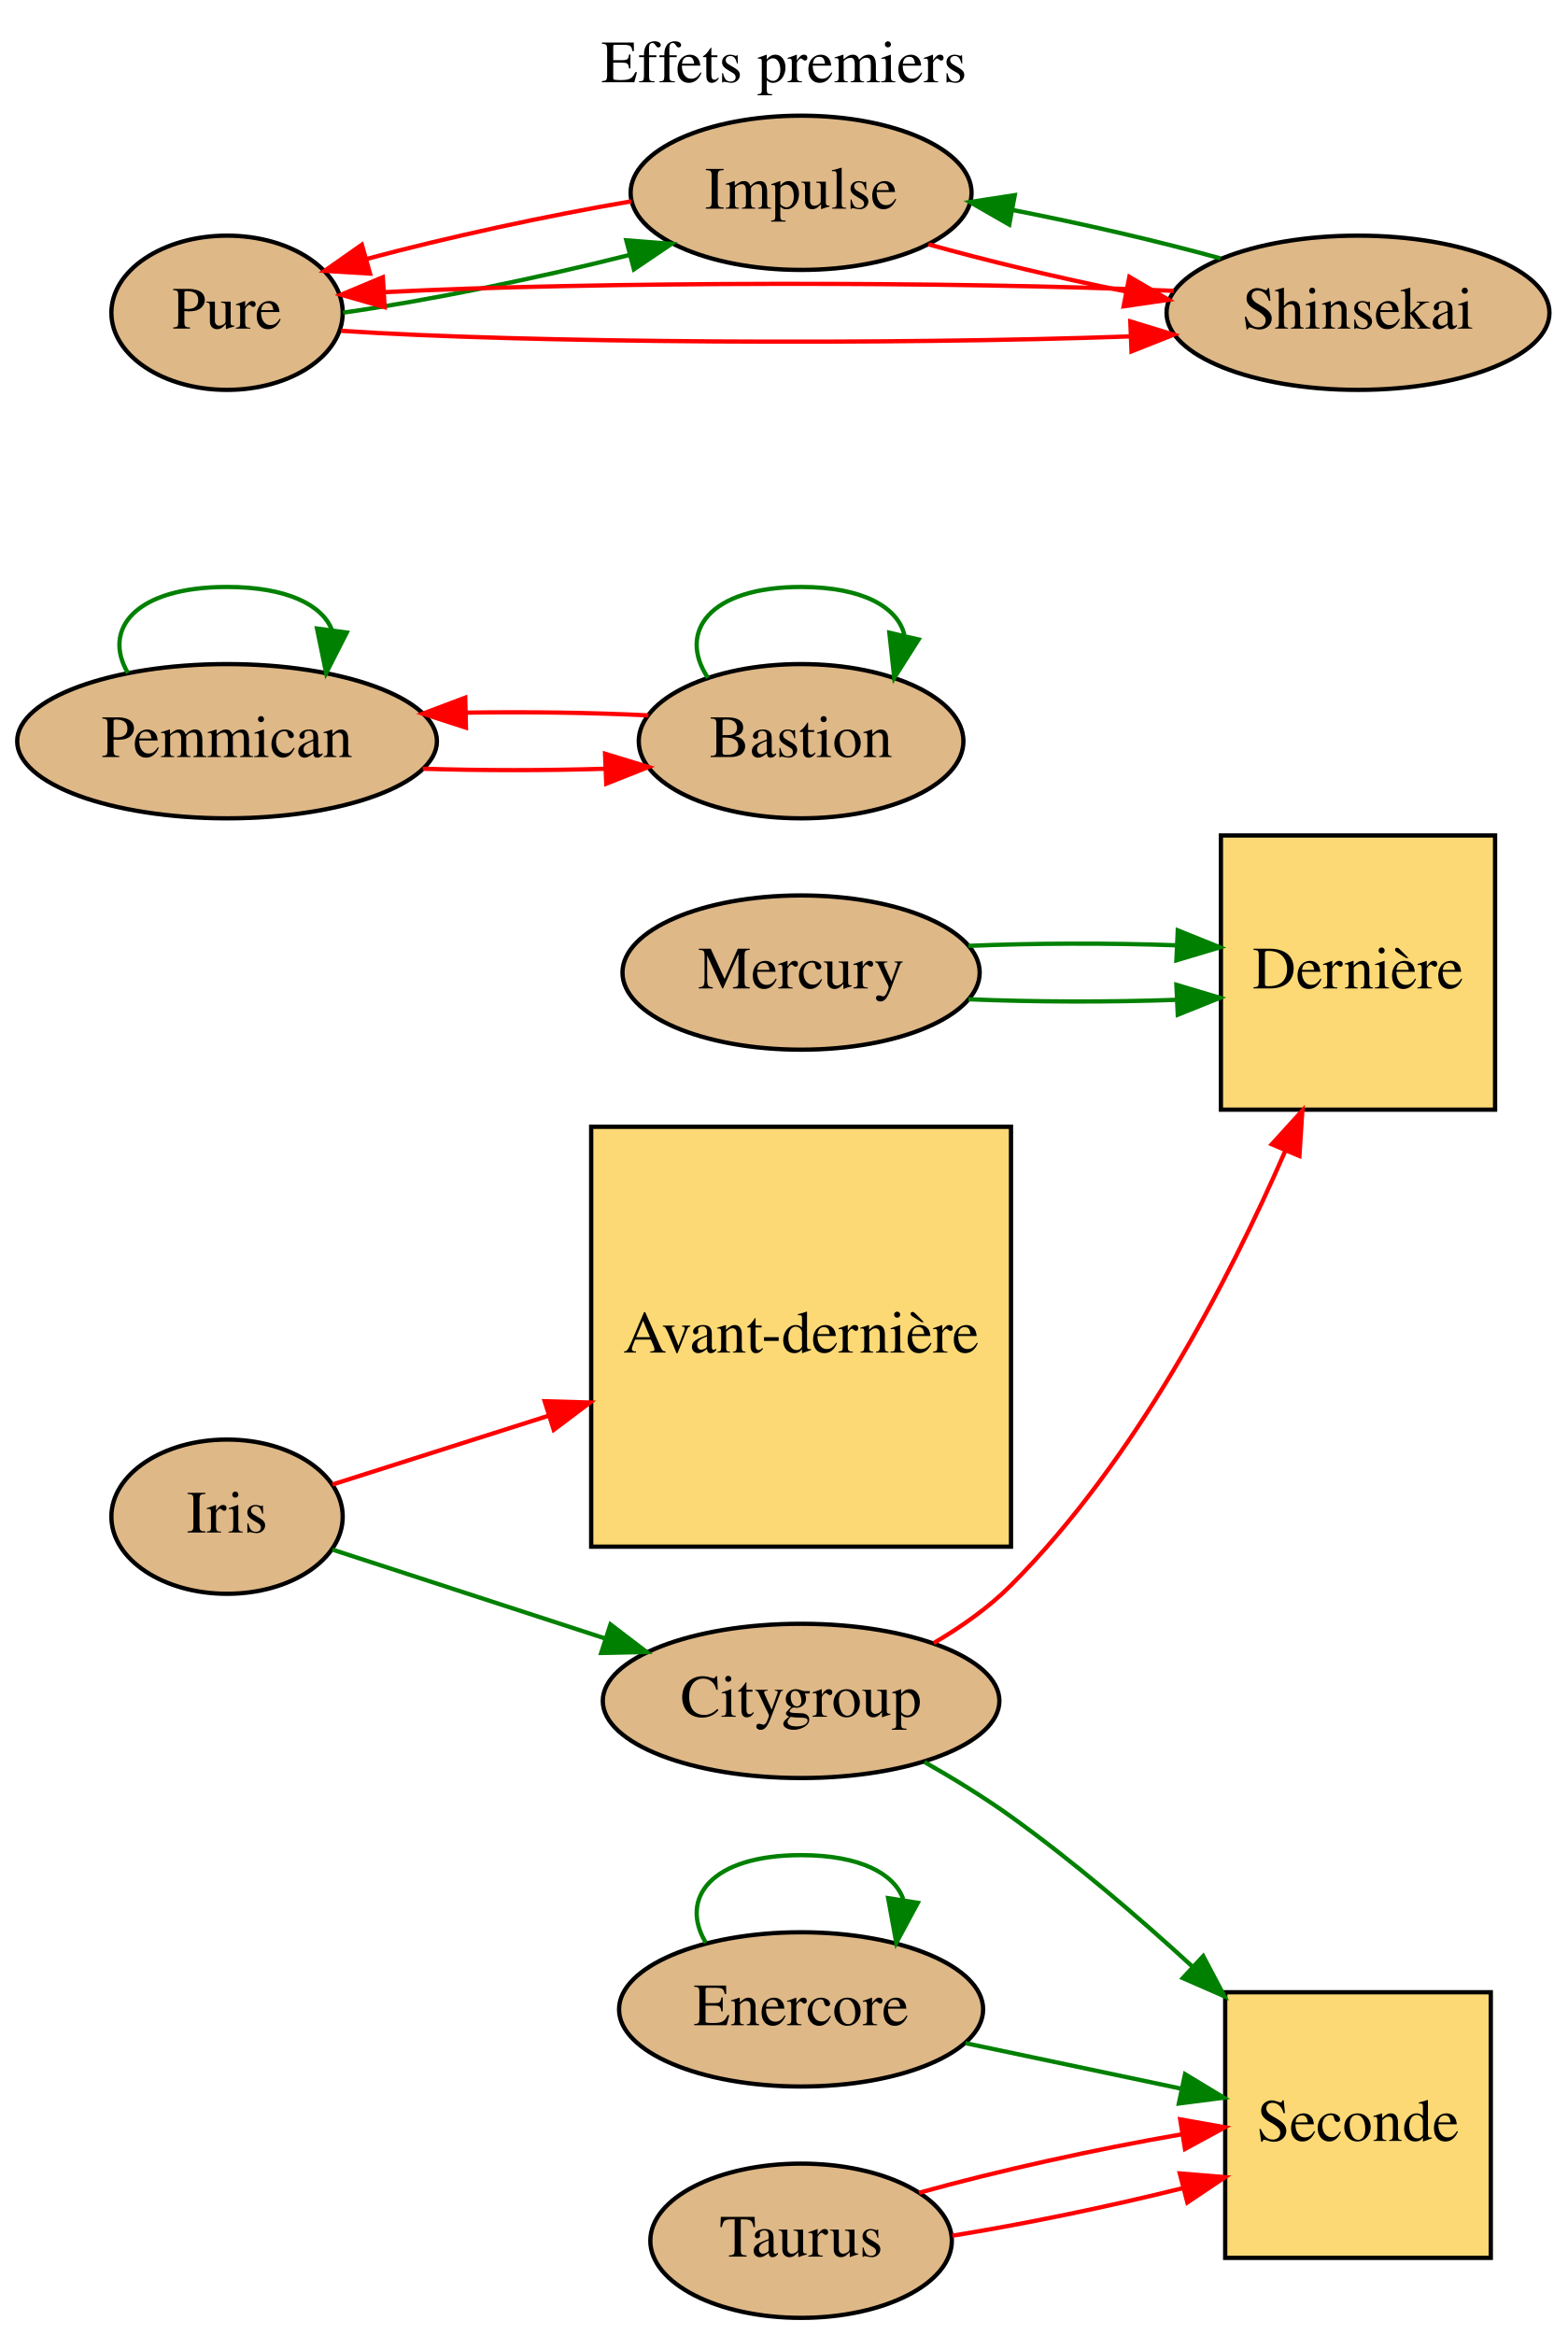
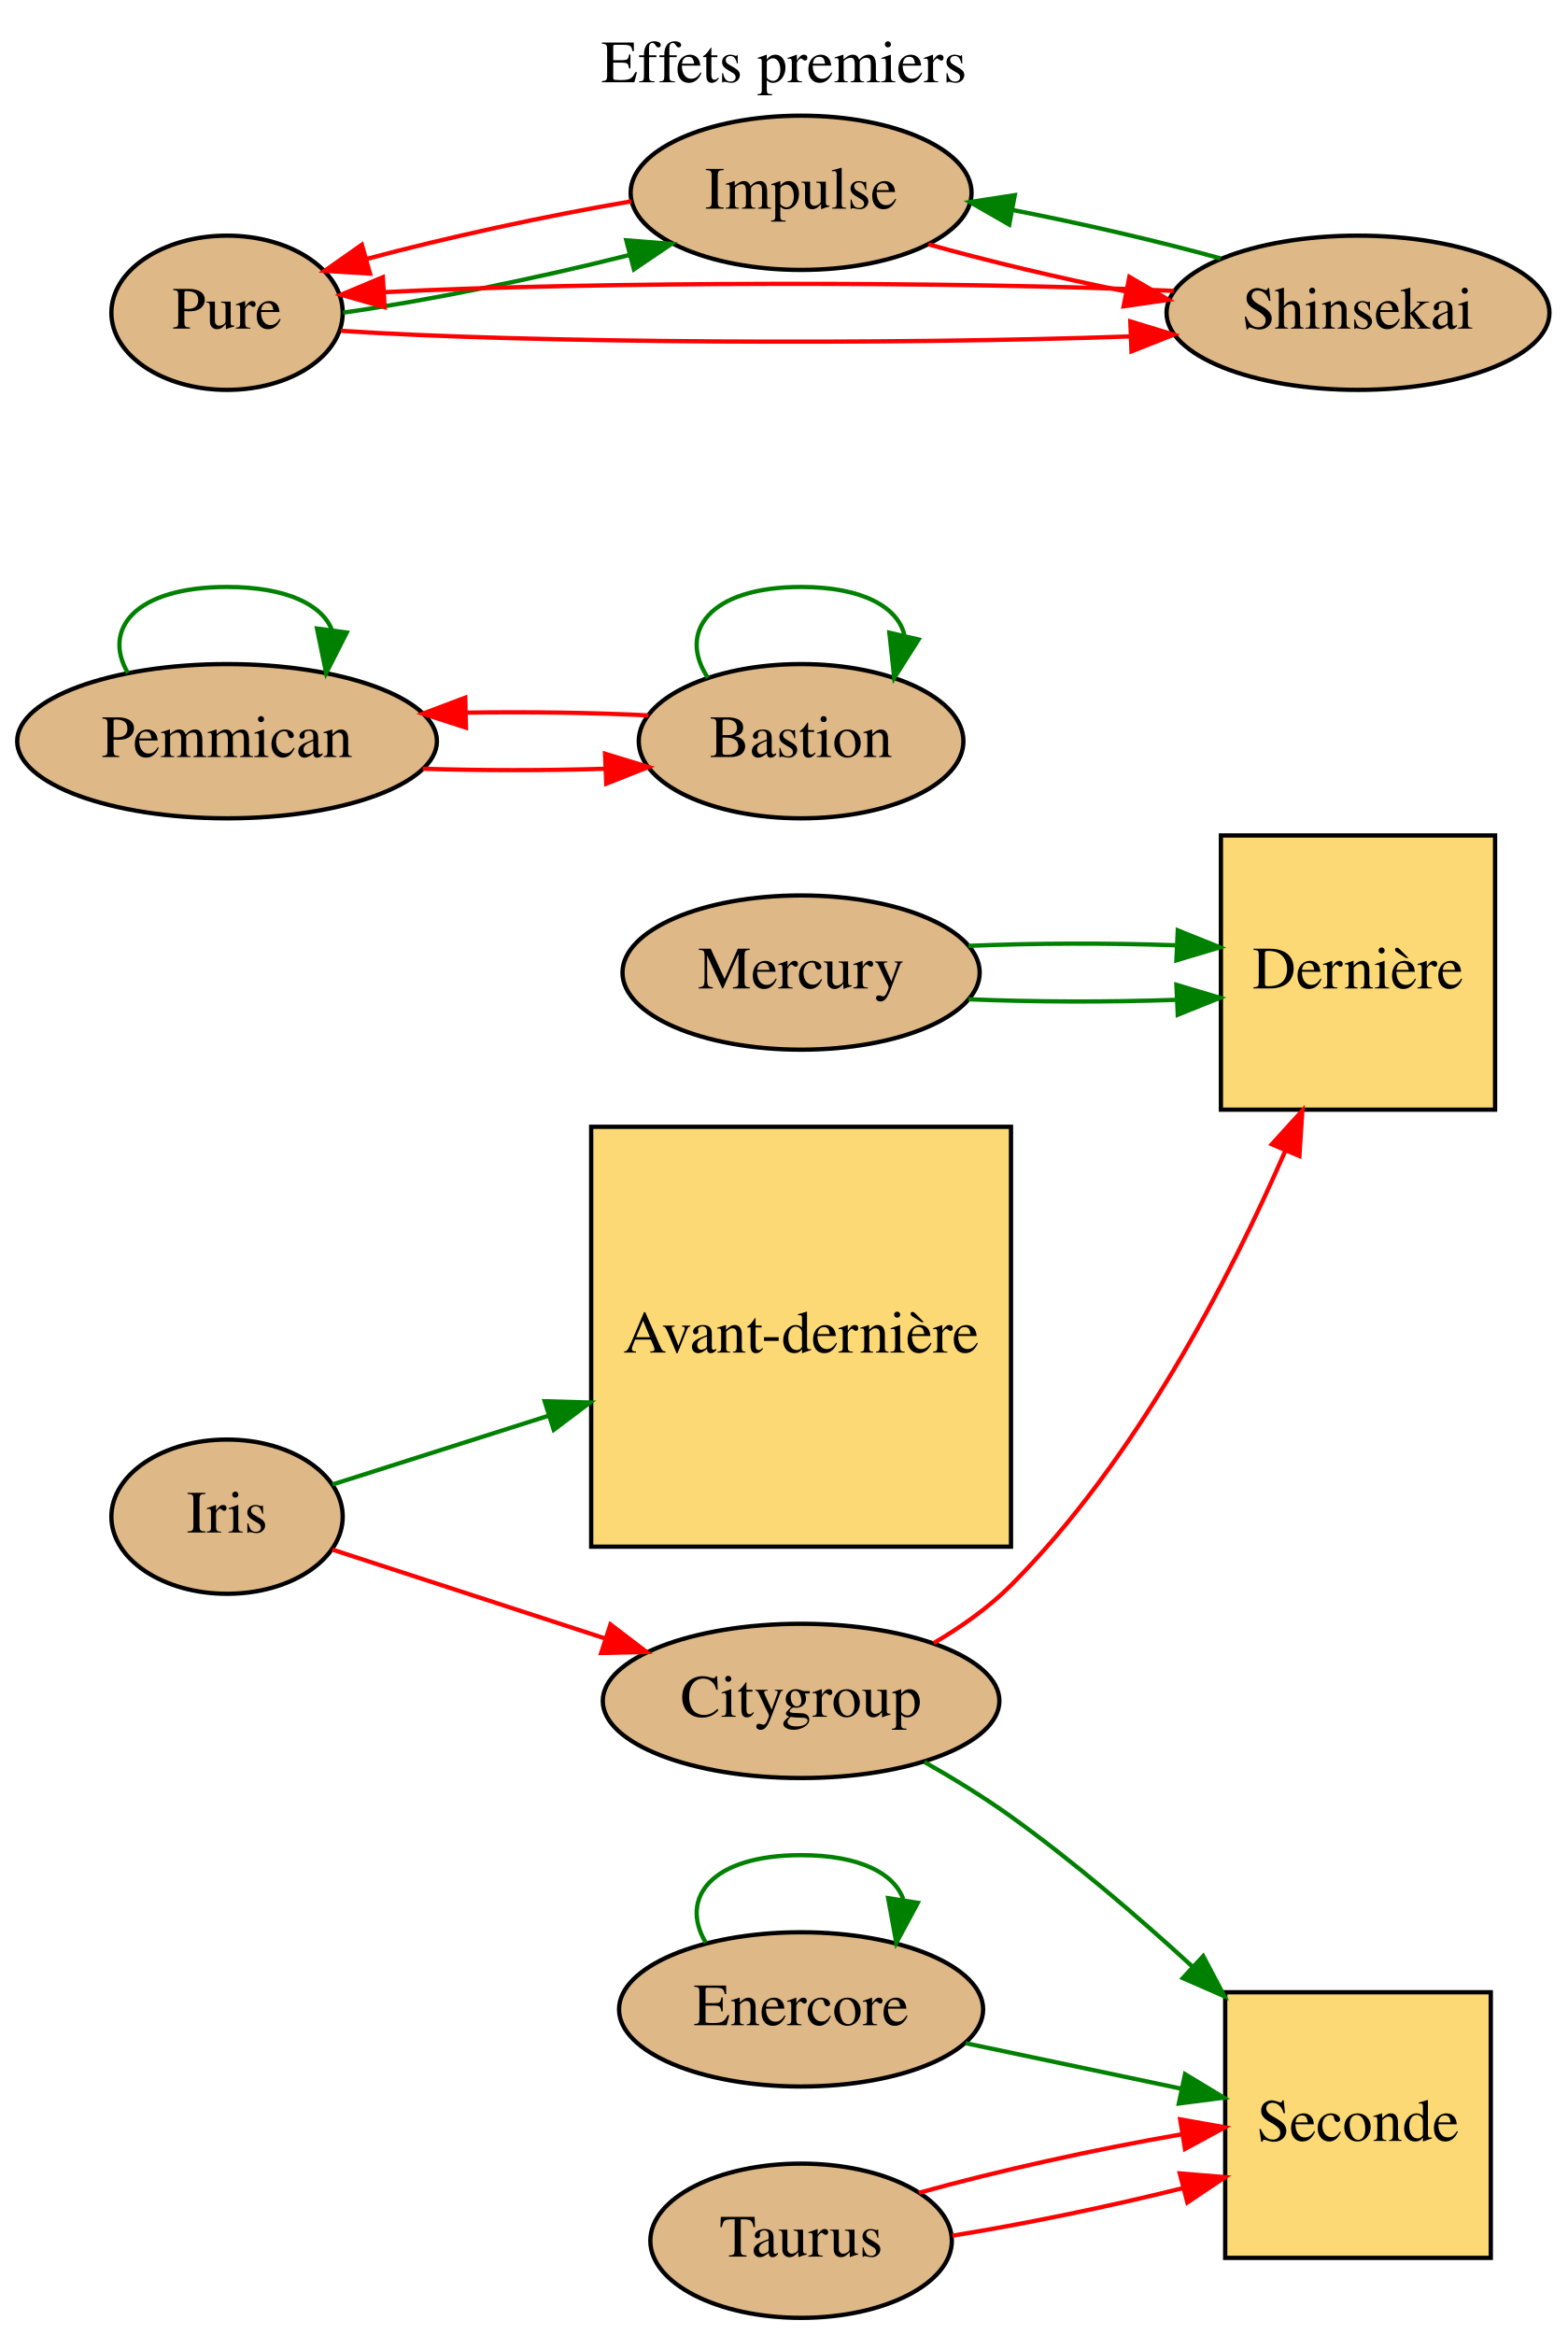
<svg xmlns="http://www.w3.org/2000/svg" width="366pt" height="545pt" viewBox="0.00 0.00 366.00 545.00">
  <g id="graph0" class="graph" transform="scale(1 1) rotate(0) translate(4 541)">
    <text text-anchor="middle" x="179" y="-521.8" font-family="Times,serif" font-size="14.00">Effets premiers</text>
    <g id="node1" class="node">
      <polygon fill="#fcd975" stroke="black" points="344,-76 282,-76 282,-14 344,-14 344,-76" />
      <text text-anchor="middle" x="313" y="-41.3" font-family="Times,serif" font-size="14.00">Seconde</text>
    </g>
    <g id="node2" class="node">
      <polygon fill="#fcd975" stroke="black" points="232,-278 134,-278 134,-180 232,-180 232,-278" />
      <text text-anchor="middle" x="183" y="-225.3" font-family="Times,serif" font-size="14.00">Avant-dernière</text>
    </g>
    <g id="node3" class="node">
      <polygon fill="#fcd975" stroke="black" points="345,-346 281,-346 281,-282 345,-282 345,-346" />
      <text text-anchor="middle" x="313" y="-310.3" font-family="Times,serif" font-size="14.00">Dernière</text>
    </g>
    <g id="node4" class="node">
      <ellipse fill="burlywood" stroke="black" cx="49" cy="-368" rx="48.993" ry="18" />
      <text text-anchor="middle" x="49" y="-364.3" font-family="Times,serif" font-size="14.00">Pemmican</text>
    </g>
    <g id="edge5" class="edge">
      <path fill="none" stroke="green" d="M25.862,-383.916C19.826,-394.15 27.539,-404 49,-404 63.084,-404 71.246,-399.758 73.488,-393.949" />
      <polygon fill="green" stroke="green" points="76.941,-393.36 72.138,-383.916 70.003,-394.294 76.941,-393.36" />
    </g>
    <g id="node5" class="node">
      <ellipse fill="burlywood" stroke="black" cx="183" cy="-368" rx="37.894" ry="18" />
      <text text-anchor="middle" x="183" y="-364.3" font-family="Times,serif" font-size="14.00">Bastion</text>
    </g>
    <g id="edge6" class="edge">
      <path fill="none" stroke="red" d="M94.689,-361.573C108.397,-361.144 123.48,-361.142 137.196,-361.569" />
      <polygon fill="red" stroke="red" points="137.24,-365.074 147.372,-361.979 137.522,-358.08 137.24,-365.074" />
    </g>
    <g id="edge3" class="edge">
      <path fill="none" stroke="red" d="M147.372,-374.021C134.405,-374.672 119.333,-374.887 104.976,-374.666" />
      <polygon fill="red" stroke="red" points="104.768,-371.16 94.689,-374.427 104.605,-378.158 104.768,-371.16" />
    </g>
    <g id="edge4" class="edge">
      <path fill="none" stroke="green" d="M161.249,-382.792C154.168,-393.417 161.418,-404 183,-404 197.5,-404 205.531,-399.222 207.092,-392.865" />
      <polygon fill="green" stroke="green" points="210.424,-391.739 204.751,-382.792 203.606,-393.324 210.424,-391.739" />
    </g>
    <g id="node6" class="node">
      <ellipse fill="burlywood" stroke="black" cx="183" cy="-144" rx="46.292" ry="18" />
      <text text-anchor="middle" x="183" y="-140.3" font-family="Times,serif" font-size="14.00">Citygroup</text>
    </g>
    <g id="edge2" class="edge">
      <path fill="none" stroke="green" d="M211.805,-129.73C218.593,-125.878 225.709,-121.516 232,-117 246.592,-106.525 261.507,-93.764 274.443,-81.911" />
      <polygon fill="green" stroke="green" points="276.871,-84.433 281.814,-75.061 272.106,-79.305 276.871,-84.433" />
    </g>
    <g id="edge1" class="edge">
      <path fill="none" stroke="red" d="M213.958,-157.497C220.386,-161.269 226.8,-165.788 232,-171 260.951,-200.019 282.657,-241.675 296.101,-272.549" />
      <polygon fill="red" stroke="red" points="292.88,-273.919 300.007,-281.758 299.324,-271.185 292.88,-273.919" />
    </g>
    <g id="node7" class="node">
      <ellipse fill="burlywood" stroke="black" cx="183" cy="-72" rx="42.494" ry="18" />
      <text text-anchor="middle" x="183" y="-68.3" font-family="Times,serif" font-size="14.00">Enercore</text>
    </g>
    <g id="edge10" class="edge">
      <path fill="none" stroke="green" d="M221.367,-64.118C237.105,-60.798 255.459,-56.927 271.518,-53.539" />
      <polygon fill="green" stroke="green" points="272.626,-56.883 281.689,-51.394 271.181,-50.033 272.626,-56.883" />
    </g>
    <g id="edge9" class="edge">
      <path fill="none" stroke="green" d="M160.773,-87.541C154.517,-97.909 161.926,-108 183,-108 196.83,-108 204.775,-103.654 206.834,-97.736" />
      <polygon fill="green" stroke="green" points="210.242,-96.874 205.227,-87.541 203.327,-97.965 210.242,-96.874" />
    </g>
    <g id="node8" class="node">
      <ellipse fill="burlywood" stroke="black" cx="49" cy="-187" rx="27" ry="18" />
      <text text-anchor="middle" x="49" y="-183.3" font-family="Times,serif" font-size="14.00">Iris</text>
    </g>
    <g id="edge19" class="edge">
-       <path fill="none" stroke="red" d="M73.599,-194.509C87.677,-198.988 106.219,-204.888 123.978,-210.538" />
-       <polygon fill="red" stroke="red" points="123.14,-213.945 133.731,-213.642 125.263,-207.274 123.14,-213.945" />
+       <path fill="none" stroke="green" d="M73.599,-194.509C87.677,-198.988 106.219,-204.888 123.978,-210.538" />
+       <polygon fill="green" stroke="green" points="123.14,-213.945 133.731,-213.642 125.263,-207.274 123.14,-213.945" />
    </g>
    <g id="edge20" class="edge">
-       <path fill="none" stroke="green" d="M73.599,-179.312C91.283,-173.552 116.011,-165.496 137.384,-158.534" />
-       <polygon fill="green" stroke="green" points="138.507,-161.849 146.931,-155.424 136.339,-155.194 138.507,-161.849" />
+       <path fill="none" stroke="red" d="M73.599,-179.312C91.283,-173.552 116.011,-165.496 137.384,-158.534" />
+       <polygon fill="red" stroke="red" points="138.507,-161.849 146.931,-155.424 136.339,-155.194 138.507,-161.849" />
    </g>
    <g id="node9" class="node">
      <ellipse fill="burlywood" stroke="black" cx="183" cy="-314" rx="41.693" ry="18" />
      <text text-anchor="middle" x="183" y="-310.3" font-family="Times,serif" font-size="14.00">Mercury</text>
    </g>
    <g id="edge17" class="edge">
      <path fill="none" stroke="green" d="M222.058,-307.769C237.266,-307.127 254.827,-307.08 270.373,-307.631" />
      <polygon fill="green" stroke="green" points="270.611,-311.145 280.761,-308.107 270.931,-304.153 270.611,-311.145" />
    </g>
    <g id="edge18" class="edge">
      <path fill="none" stroke="green" d="M222.058,-320.231C237.266,-320.873 254.827,-320.92 270.373,-320.369" />
      <polygon fill="green" stroke="green" points="270.931,-323.847 280.761,-319.893 270.611,-316.855 270.931,-323.847" />
    </g>
    <g id="node10" class="node">
      <ellipse fill="burlywood" stroke="black" cx="49" cy="-468" rx="27" ry="18" />
      <text text-anchor="middle" x="49" y="-464.3" font-family="Times,serif" font-size="14.00">Pure</text>
    </g>
    <g id="node11" class="node">
      <ellipse fill="burlywood" stroke="black" cx="183" cy="-496" rx="39.794" ry="18" />
      <text text-anchor="middle" x="183" y="-492.3" font-family="Times,serif" font-size="14.00">Impulse</text>
    </g>
    <g id="edge16" class="edge">
      <path fill="none" stroke="green" d="M76.079,-468.028C95.148,-470.703 121.34,-476.018 142.907,-481.483" />
      <polygon fill="green" stroke="green" points="142.197,-484.915 152.759,-484.081 143.981,-478.147 142.197,-484.915" />
    </g>
    <g id="node12" class="node">
      <ellipse fill="burlywood" stroke="black" cx="313" cy="-468" rx="44.693" ry="18" />
      <text text-anchor="middle" x="313" y="-464.3" font-family="Times,serif" font-size="14.00">Shinsekai</text>
    </g>
    <g id="edge15" class="edge">
      <path fill="none" stroke="red" d="M75.599,-463.789C118.146,-460.915 204.239,-460.481 259.95,-462.486" />
      <polygon fill="red" stroke="red" points="259.849,-465.985 269.981,-462.889 260.13,-458.99 259.849,-465.985" />
    </g>
    <g id="edge14" class="edge">
      <path fill="none" stroke="red" d="M143.351,-494.008C123.684,-490.664 100.079,-485.54 81.527,-480.542" />
      <polygon fill="red" stroke="red" points="82.372,-477.143 71.797,-477.79 80.467,-483.879 82.372,-477.143" />
    </g>
    <g id="edge13" class="edge">
      <path fill="none" stroke="red" d="M212.726,-483.976C226.27,-480.147 242.879,-476.205 258.608,-473.013" />
      <polygon fill="red" stroke="red" points="259.63,-476.379 268.777,-471.032 258.292,-469.508 259.63,-476.379" />
    </g>
    <g id="edge11" class="edge">
      <path fill="none" stroke="red" d="M269.981,-473.111C218.982,-475.391 133.864,-475.292 85.83,-472.814" />
      <polygon fill="red" stroke="red" points="85.787,-469.306 75.599,-472.211 85.375,-476.294 85.787,-469.306" />
    </g>
    <g id="edge12" class="edge">
      <path fill="none" stroke="green" d="M280.925,-480.681C266.334,-484.716 248.603,-488.823 232.317,-491.997" />
      <polygon fill="green" stroke="green" points="231.594,-488.572 222.404,-493.844 232.876,-495.453 231.594,-488.572" />
    </g>
    <g id="node13" class="node">
      <ellipse fill="burlywood" stroke="black" cx="183" cy="-18" rx="35.194" ry="18" />
      <text text-anchor="middle" x="183" y="-14.3" font-family="Times,serif" font-size="14.00">Taurus</text>
    </g>
    <g id="edge7" class="edge">
      <path fill="none" stroke="red" d="M218.302,-19.178C234.892,-21.845 254.903,-25.984 272.165,-30.295" />
      <polygon fill="red" stroke="red" points="271.405,-33.713 281.964,-32.842 273.167,-26.939 271.405,-33.713" />
    </g>
    <g id="edge8" class="edge">
      <path fill="none" stroke="red" d="M210.522,-29.187C228.231,-34.167 251.852,-39.391 271.848,-42.845" />
      <polygon fill="red" stroke="red" points="271.492,-46.333 281.924,-44.48 272.614,-39.424 271.492,-46.333" />
    </g>
  </g>
</svg>
